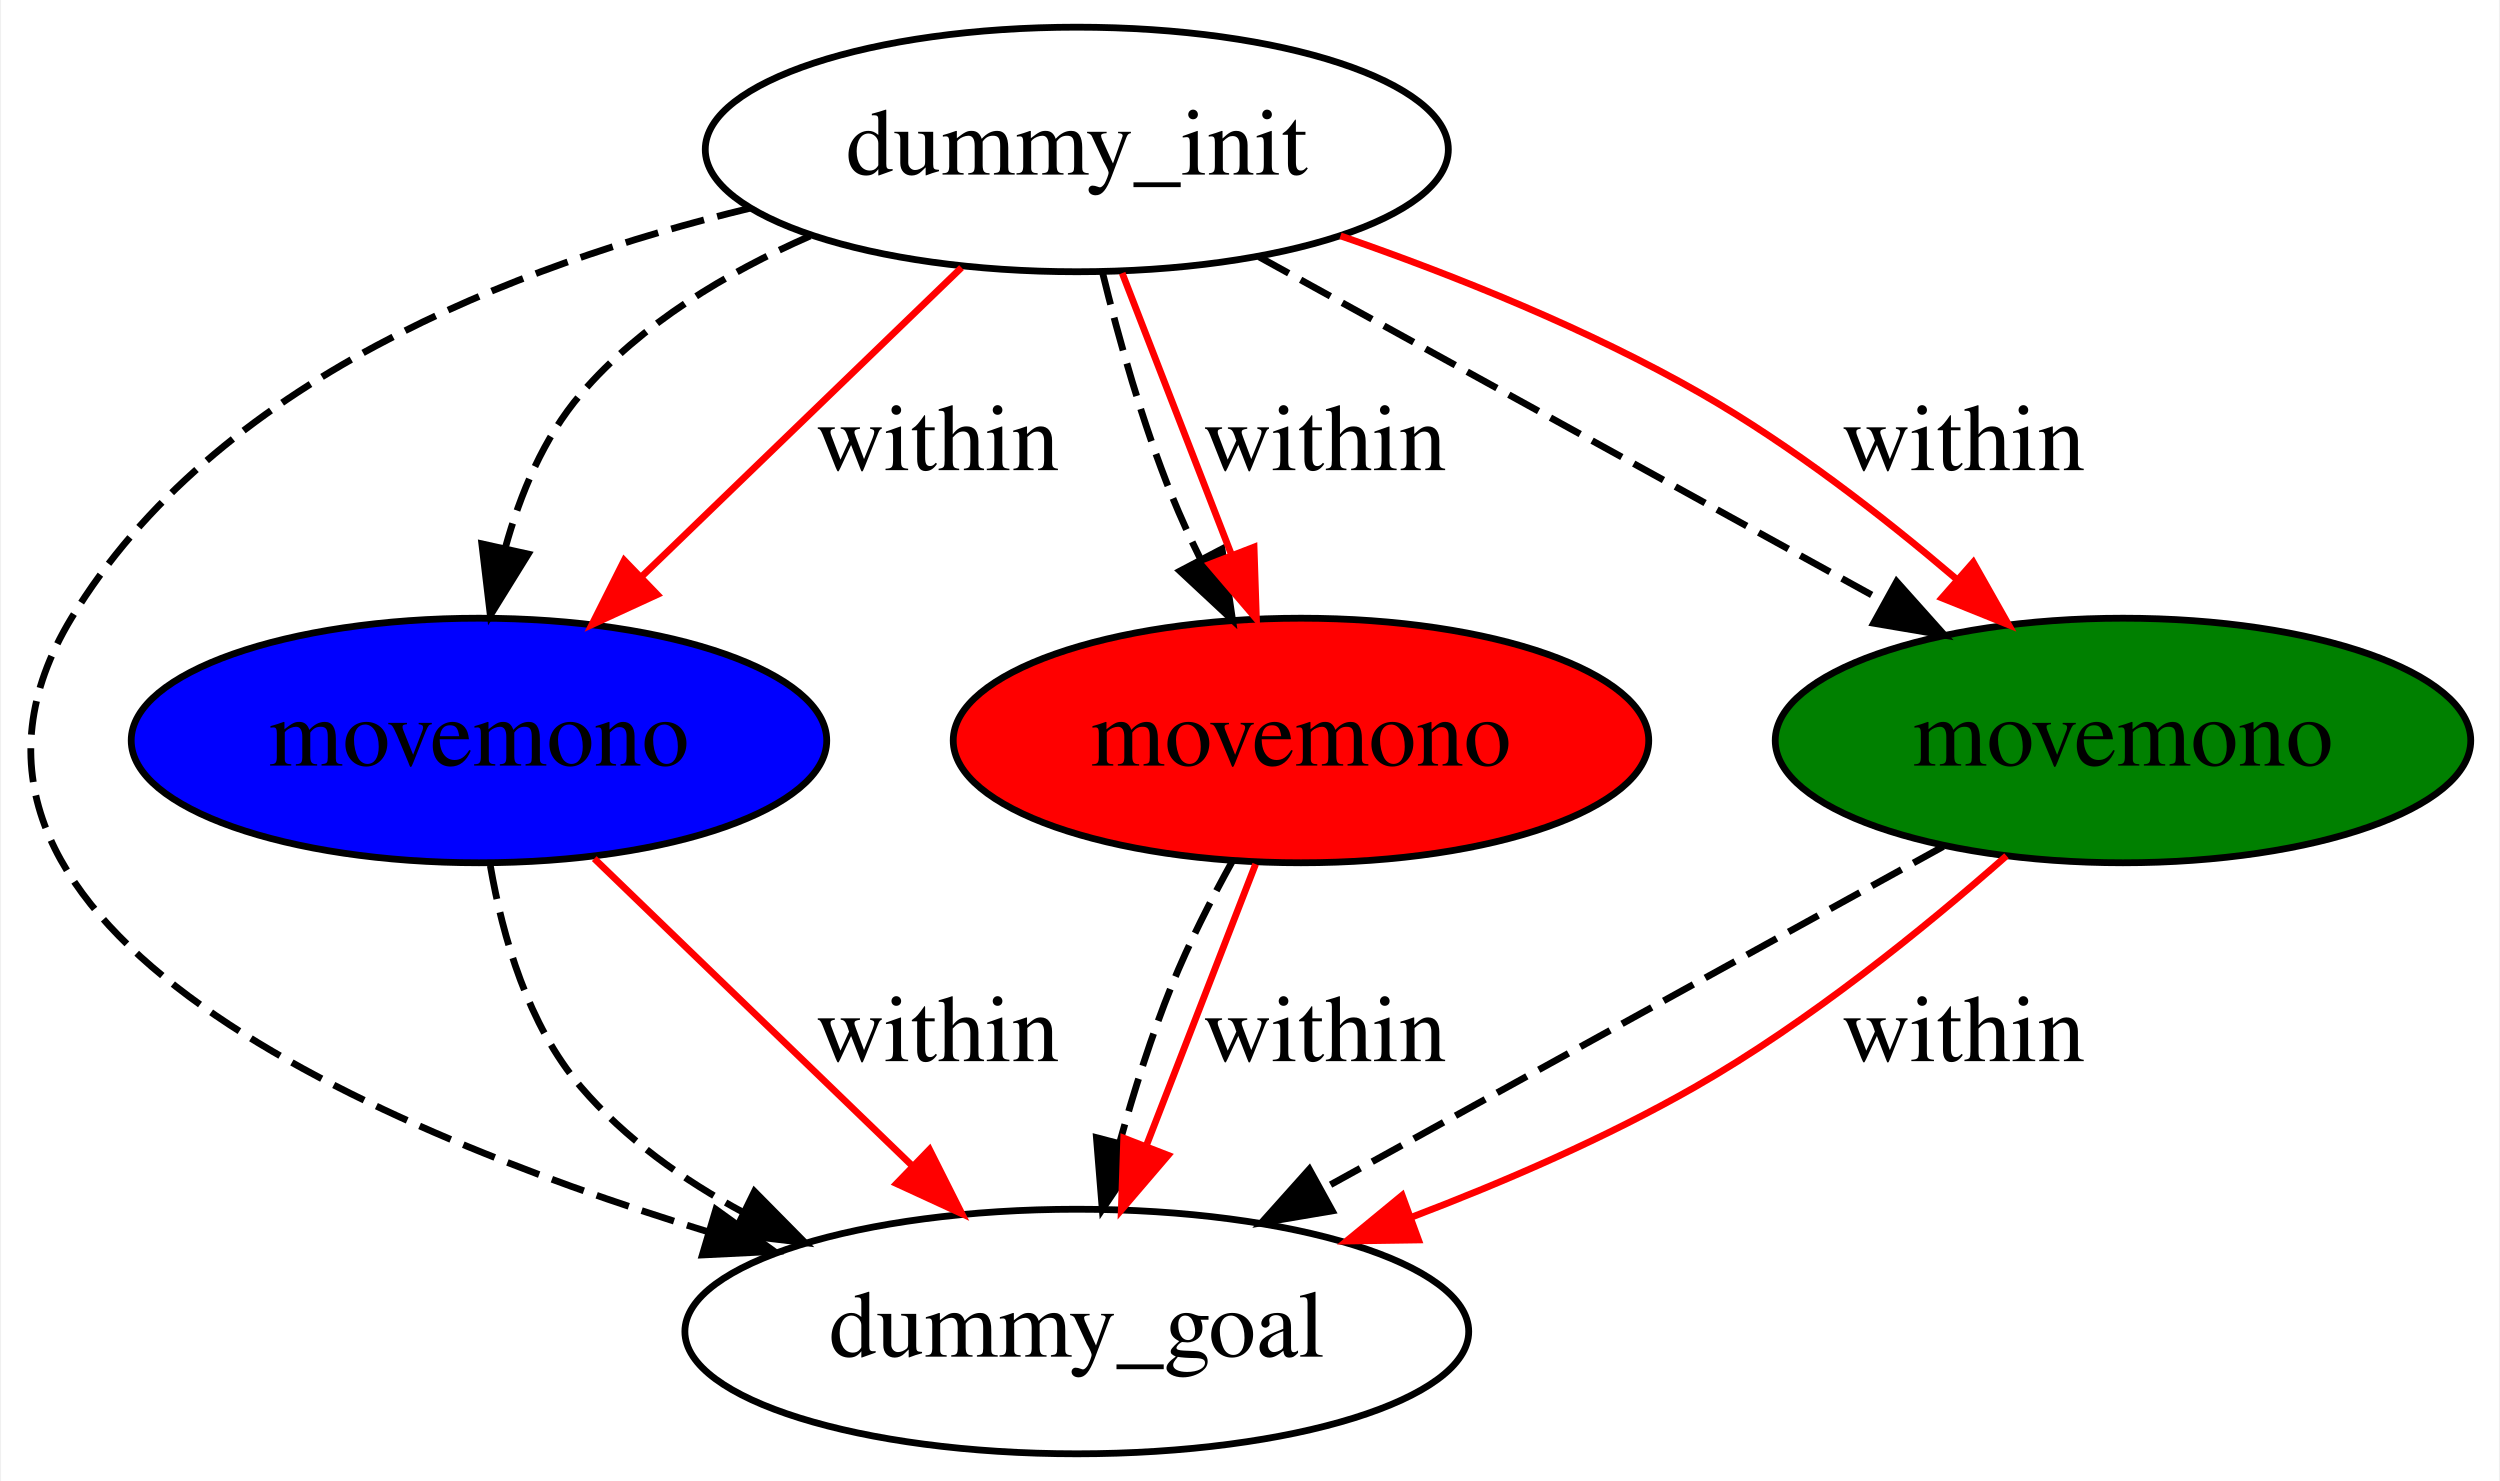
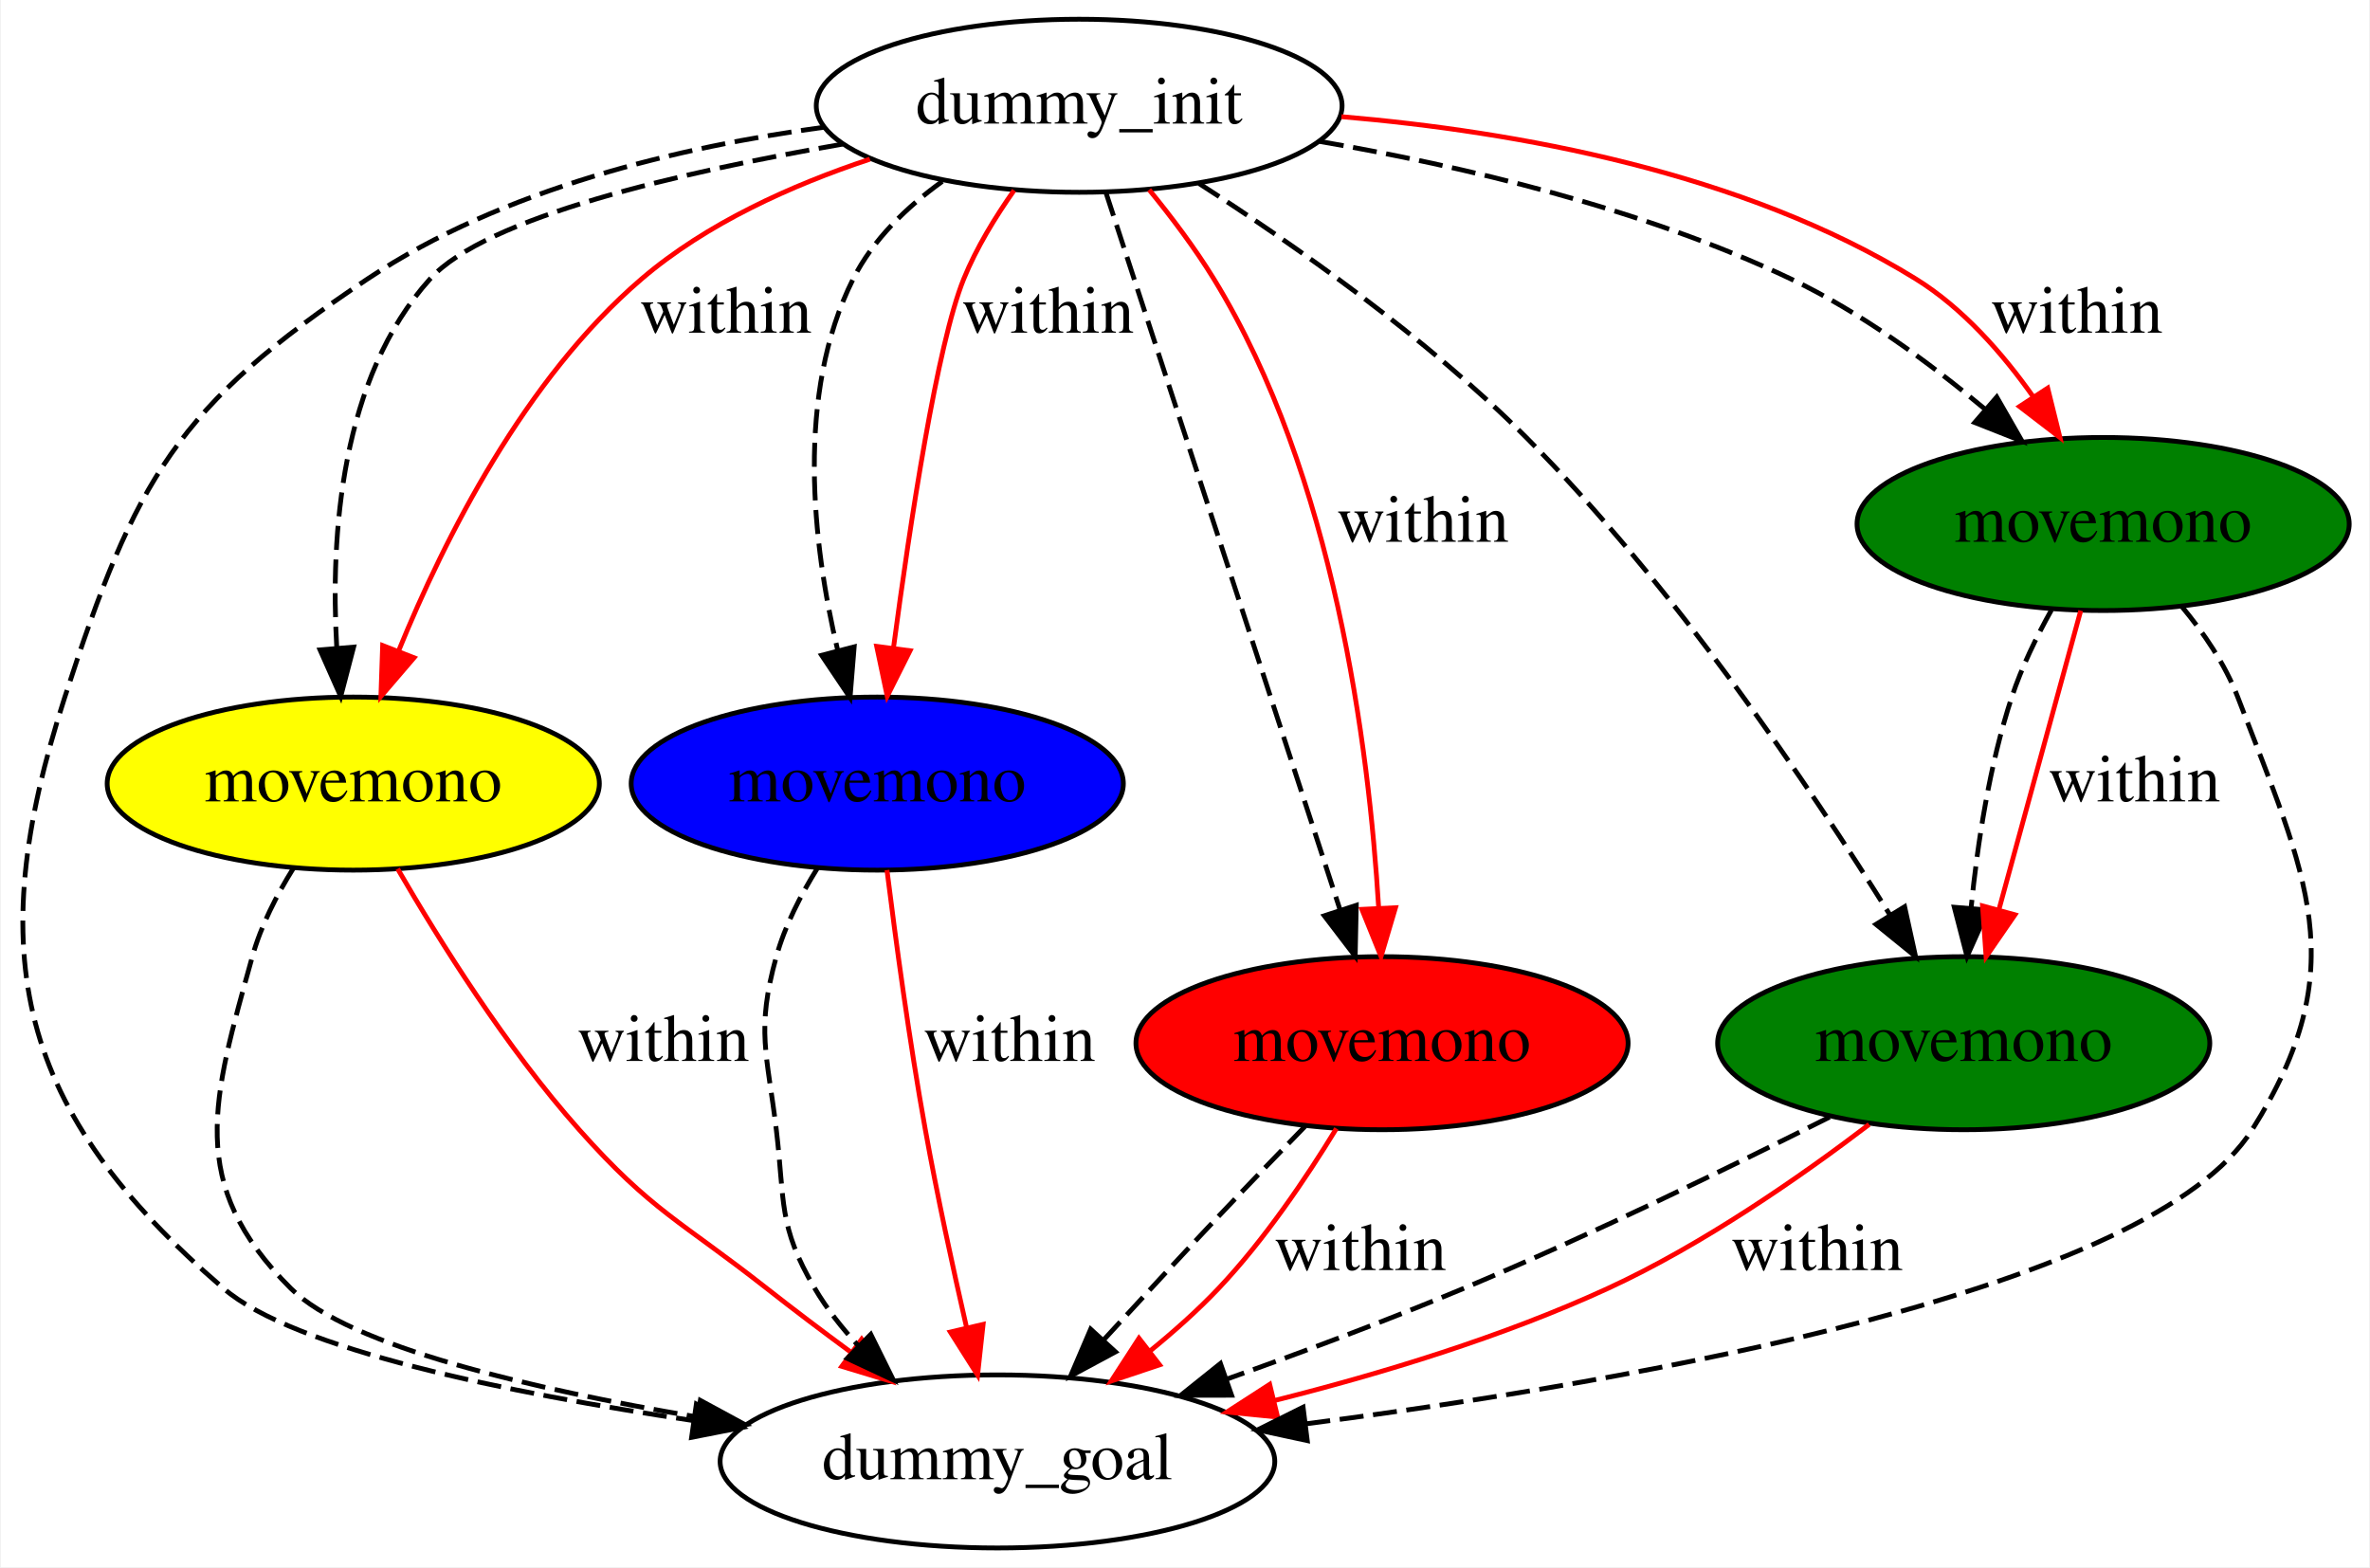
- <svg xmlns="http://www.w3.org/2000/svg" width="368pt" height="218pt" viewBox="0.00 0.00 367.69 218.00">
-   <g id="graph0" class="graph" transform="scale(1 1) rotate(0) translate(4 214)">
-     <polygon fill="white" stroke="transparent" points="-4,4 -4,-214 363.69,-214 363.69,4 -4,4" />
+ <svg xmlns="http://www.w3.org/2000/svg" width="493pt" height="326pt" viewBox="0.00 0.00 492.65 326.00">
+   <g id="graph0" class="graph" transform="scale(1 1) rotate(0) translate(4 322)">
+     <polygon fill="white" stroke="transparent" points="-4,4 -4,-322 488.65,-322 488.65,4 -4,4" />
    <g id="node1" class="node">
-       <ellipse fill="white" stroke="black" cx="154.35" cy="-192" rx="54.69" ry="18" />
-       <text text-anchor="middle" x="154.35" y="-188.3" font-family="Times,serif" font-size="14.00">dummy_init</text>
+       <ellipse fill="white" stroke="black" cx="220.31" cy="-300" rx="54.69" ry="18" />
+       <text text-anchor="middle" x="220.31" y="-296.3" font-family="Times,serif" font-size="14.00">dummy_init</text>
    </g>
    <g id="node2" class="node">
-       <ellipse fill="white" stroke="black" cx="154.35" cy="-18" rx="57.69" ry="18" />
-       <text text-anchor="middle" x="154.35" y="-14.3" font-family="Times,serif" font-size="14.00">dummy_goal</text>
+       <ellipse fill="white" stroke="black" cx="203.31" cy="-18" rx="57.69" ry="18" />
+       <text text-anchor="middle" x="203.31" y="-14.3" font-family="Times,serif" font-size="14.00">dummy_goal</text>
+     </g>
+     <g id="edge2" class="edge">
+       <path fill="none" stroke="black" stroke-dasharray="5,2" d="M167.4,-295.56C137.43,-291.5 100.43,-282.75 72.31,-264 32.59,-237.51 24.03,-222.42 9.31,-177 -8.14,-123.16 -0.57,-90.94 42.31,-54 57.03,-41.32 101.47,-32.24 139.94,-26.51" />
+       <polygon fill="black" stroke="black" points="140.68,-29.94 150.08,-25.05 139.69,-23.01 140.68,-29.94" />
+     </g>
+     <g id="node3" class="node">
+       <ellipse fill="yellow" stroke="black" cx="69.31" cy="-159" rx="51.19" ry="18" />
+       <text text-anchor="middle" x="69.31" y="-155.3" font-family="Times,serif" font-size="14.00">movemono</text>
+     </g>
+     <g id="edge12" class="edge">
+       <path fill="none" stroke="black" stroke-dasharray="5,2" d="M171.05,-292.01C137.4,-286.19 96.88,-276.8 85.31,-264 66.7,-243.41 64.54,-210.62 65.87,-187.38" />
+       <polygon fill="black" stroke="black" points="69.38,-187.39 66.7,-177.13 62.4,-186.81 69.38,-187.39" />
+     </g>
+     <g id="edge17" class="edge">
+       <path fill="none" stroke="red" d="M176.78,-288.89C160.55,-283.51 142.82,-275.55 129.31,-264 105.02,-243.23 88.3,-210.04 78.8,-186.75" />
+       <polygon fill="red" stroke="red" points="81.95,-185.18 75.06,-177.14 75.42,-187.73 81.95,-185.18" />
+       <text text-anchor="middle" x="146.81" y="-252.8" font-family="Times,serif" font-size="14.00">within</text>
+     </g>
+     <g id="node4" class="node">
+       <ellipse fill="blue" stroke="black" cx="178.31" cy="-159" rx="51.19" ry="18" />
+       <text text-anchor="middle" x="178.31" y="-155.3" font-family="Times,serif" font-size="14.00">movemono</text>
+     </g>
+     <g id="edge11" class="edge">
+       <path fill="none" stroke="black" stroke-dasharray="5,2" d="M191.83,-284.26C184.45,-278.94 177.42,-272.18 173.31,-264 161.25,-239.98 164.88,-208.79 170.05,-186.85" />
+       <polygon fill="black" stroke="black" points="173.51,-187.45 172.65,-176.89 166.74,-185.69 173.51,-187.45" />
+     </g>
+     <g id="edge15" class="edge">
+       <path fill="none" stroke="red" d="M206.77,-282.4C202.85,-276.84 198.92,-270.42 196.31,-264 190.79,-250.42 185.14,-213.21 181.68,-187.2" />
+       <polygon fill="red" stroke="red" points="185.13,-186.64 180.38,-177.17 178.19,-187.54 185.13,-186.64" />
+       <text text-anchor="middle" x="213.81" y="-252.8" font-family="Times,serif" font-size="14.00">within</text>
+     </g>
+     <g id="node5" class="node">
+       <ellipse fill="red" stroke="black" cx="283.31" cy="-105" rx="51.19" ry="18" />
+       <text text-anchor="middle" x="283.31" y="-101.3" font-family="Times,serif" font-size="14.00">movemono</text>
+     </g>
+     <g id="edge10" class="edge">
+       <path fill="none" stroke="black" stroke-dasharray="5,2" d="M225.9,-281.87C236.9,-248.18 261.42,-173.07 274.57,-132.77" />
+       <polygon fill="black" stroke="black" points="277.95,-133.68 277.73,-123.09 271.3,-131.51 277.95,-133.68" />
+     </g>
+     <g id="edge14" class="edge">
+       <path fill="none" stroke="red" d="M234.87,-282.53C239.49,-276.88 244.4,-270.37 248.31,-264 273.4,-223.13 280.59,-166.51 282.6,-133.32" />
+       <polygon fill="red" stroke="red" points="286.11,-133.18 283.1,-123.02 279.12,-132.84 286.11,-133.18" />
+       <text text-anchor="middle" x="291.81" y="-209.3" font-family="Times,serif" font-size="14.00">within</text>
+     </g>
+     <g id="node6" class="node">
+       <ellipse fill="green" stroke="black" cx="404.31" cy="-105" rx="51.19" ry="18" />
+       <text text-anchor="middle" x="404.31" y="-101.3" font-family="Times,serif" font-size="14.00">movemono</text>
+     </g>
+     <g id="edge5" class="edge">
+       <path fill="none" stroke="black" stroke-dasharray="5,2" d="M245.24,-283.83C264.96,-271.14 292.54,-251.81 313.31,-231 344.01,-200.24 372.28,-158.39 388.91,-131.78" />
+       <polygon fill="black" stroke="black" points="392.02,-133.39 394.29,-123.04 386.06,-129.72 392.02,-133.39" />
+     </g>
+     <g id="node7" class="node">
+       <ellipse fill="green" stroke="black" cx="433.31" cy="-213" rx="51.19" ry="18" />
+       <text text-anchor="middle" x="433.31" y="-209.3" font-family="Times,serif" font-size="14.00">movemono</text>
+     </g>
+     <g id="edge1" class="edge">
+       <path fill="none" stroke="black" stroke-dasharray="5,2" d="M270.39,-292.57C299.92,-287.47 337.43,-278.69 368.31,-264 382.79,-257.11 397.12,-246.6 408.62,-236.99" />
+       <polygon fill="black" stroke="black" points="411.18,-239.41 416.45,-230.22 406.6,-234.11 411.18,-239.41" />
+     </g>
+     <g id="edge19" class="edge">
+       <path fill="none" stroke="red" d="M274.87,-297.73C311.09,-294.65 358.4,-286.19 394.31,-264 404.1,-257.95 412.4,-248.5 418.8,-239.43" />
+       <polygon fill="red" stroke="red" points="421.78,-241.27 424.33,-230.99 415.92,-237.44 421.78,-241.27" />
+       <text text-anchor="middle" x="427.81" y="-252.8" font-family="Times,serif" font-size="14.00">within</text>
+     </g>
+     <g id="edge7" class="edge">
+       <path fill="none" stroke="black" stroke-dasharray="5,2" d="M56.86,-141.4C53.39,-135.84 50.09,-129.42 48.31,-123 40.07,-93.25 34.43,-75.79 56.31,-54 68.45,-41.91 106.46,-33.05 140.79,-27.26" />
+       <polygon fill="black" stroke="black" points="141.51,-30.69 150.82,-25.64 140.39,-23.78 141.51,-30.69" />
+     </g>
+     <g id="edge20" class="edge">
+       <path fill="none" stroke="red" d="M78.54,-141.27C87.25,-126.25 101.18,-104.01 116.31,-87 131.39,-70.03 137.46,-68.03 155.31,-54 160.87,-49.63 166.89,-45.09 172.73,-40.79" />
+       <polygon fill="red" stroke="red" points="175.06,-43.42 181.08,-34.7 170.93,-37.77 175.06,-43.42" />
+       <text text-anchor="middle" x="133.81" y="-101.3" font-family="Times,serif" font-size="14.00">within</text>
+     </g>
+     <g id="edge8" class="edge">
+       <path fill="none" stroke="black" stroke-dasharray="5,2" d="M165.86,-141.4C162.39,-135.84 159.09,-129.42 157.31,-123 153.04,-107.58 155.41,-102.89 157.31,-87 159.1,-72.02 157.65,-67 165.31,-54 167.79,-49.78 170.95,-45.76 174.38,-42.06" />
+       <polygon fill="black" stroke="black" points="176.96,-44.43 181.66,-34.93 172.06,-39.43 176.96,-44.43" />
+     </g>
+     <g id="edge18" class="edge">
+       <path fill="none" stroke="red" d="M180.33,-141.01C182.13,-126.59 184.99,-105.38 188.31,-87 190.77,-73.34 194.05,-58.25 196.91,-45.76" />
+       <polygon fill="red" stroke="red" points="200.33,-46.51 199.18,-35.97 193.51,-44.92 200.33,-46.51" />
+       <text text-anchor="middle" x="205.81" y="-101.3" font-family="Times,serif" font-size="14.00">within</text>
    </g>
    <g id="edge4" class="edge">
-       <path fill="none" stroke="black" stroke-dasharray="5,2" d="M106.26,-183.35C71.62,-175 27.43,-157.84 6.35,-123 -20.28,-78.99 47.76,-48.72 100.23,-32.63" />
-       <polygon fill="black" stroke="black" points="101.22,-35.98 109.82,-29.79 99.23,-29.27 101.22,-35.98" />
+       <path fill="none" stroke="black" stroke-dasharray="5,2" d="M267.3,-87.71C261.59,-81.84 255.13,-75.16 249.31,-69 241.45,-60.69 232.94,-51.49 225.4,-43.28" />
+       <polygon fill="black" stroke="black" points="227.86,-40.79 218.53,-35.77 222.7,-45.51 227.86,-40.79" />
    </g>
-     <g id="node3" class="node">
-       <ellipse fill="blue" stroke="black" cx="66.35" cy="-105" rx="51.19" ry="18" />
-       <text text-anchor="middle" x="66.35" y="-101.3" font-family="Times,serif" font-size="14.00">movemono</text>
-     </g>
-     <g id="edge7" class="edge">
-       <path fill="none" stroke="black" stroke-dasharray="5,2" d="M115.1,-179.26C102.84,-173.89 90.21,-166.36 81.35,-156 75.88,-149.61 72.41,-141.28 70.2,-133.26" />
-       <polygon fill="black" stroke="black" points="73.6,-132.44 68.02,-123.43 66.77,-133.95 73.6,-132.44" />
-     </g>
-     <g id="edge8" class="edge">
-       <path fill="none" stroke="red" d="M137.38,-174.61C124.03,-161.71 105.25,-143.57 90.35,-129.18" />
-       <polygon fill="red" stroke="red" points="92.59,-126.48 82.97,-122.05 87.73,-131.52 92.59,-126.48" />
-       <text text-anchor="middle" x="133.85" y="-144.8" font-family="Times,serif" font-size="14.00">within</text>
-     </g>
-     <g id="node4" class="node">
-       <ellipse fill="red" stroke="black" cx="187.35" cy="-105" rx="51.19" ry="18" />
-       <text text-anchor="middle" x="187.35" y="-101.3" font-family="Times,serif" font-size="14.00">movemono</text>
-     </g>
-     <g id="edge2" class="edge">
-       <path fill="none" stroke="black" stroke-dasharray="5,2" d="M158.1,-174.02C160.51,-164.19 164.01,-151.69 168.35,-141 169.6,-137.92 171.04,-134.77 172.57,-131.68" />
-       <polygon fill="black" stroke="black" points="175.73,-133.2 177.28,-122.72 169.53,-129.94 175.73,-133.2" />
+     <g id="edge21" class="edge">
+       <path fill="none" stroke="red" d="M273.82,-87.25C267.58,-77.03 258.84,-64.06 249.31,-54 244.96,-49.41 239.96,-44.96 234.91,-40.86" />
+       <polygon fill="red" stroke="red" points="237.04,-38.09 226.99,-34.73 232.75,-43.62 237.04,-38.09" />
+       <text text-anchor="middle" x="278.81" y="-57.8" font-family="Times,serif" font-size="14.00">within</text>
    </g>
    <g id="edge9" class="edge">
-       <path fill="none" stroke="red" d="M161.03,-173.8C165.62,-161.97 171.81,-146.03 177.03,-132.58" />
-       <polygon fill="red" stroke="red" points="180.44,-133.47 180.79,-122.89 173.91,-130.94 180.44,-133.47" />
-       <text text-anchor="middle" x="190.85" y="-144.8" font-family="Times,serif" font-size="14.00">within</text>
+       <path fill="none" stroke="black" stroke-dasharray="5,2" d="M376.41,-89.63C355.67,-79.19 326.54,-65.01 300.31,-54 284.45,-47.35 266.83,-40.76 251.01,-35.12" />
+       <polygon fill="black" stroke="black" points="252.02,-31.77 241.43,-31.75 249.7,-38.37 252.02,-31.77" />
    </g>
-     <g id="node5" class="node">
-       <ellipse fill="green" stroke="black" cx="308.35" cy="-105" rx="51.19" ry="18" />
-       <text text-anchor="middle" x="308.35" y="-101.3" font-family="Times,serif" font-size="14.00">movemono</text>
+     <g id="edge16" class="edge">
+       <path fill="none" stroke="red" d="M384.64,-88.1C370.31,-77.18 350.03,-63.08 330.31,-54 308.51,-43.96 283.25,-36.27 261.02,-30.69" />
+       <polygon fill="red" stroke="red" points="261.59,-27.23 251.04,-28.28 259.94,-34.03 261.59,-27.23" />
+       <text text-anchor="middle" x="373.81" y="-57.8" font-family="Times,serif" font-size="14.00">within</text>
    </g>
    <g id="edge3" class="edge">
-       <path fill="none" stroke="black" stroke-dasharray="5,2" d="M181.17,-176.19C206.65,-162.13 245.09,-140.91 273.05,-125.49" />
-       <polygon fill="black" stroke="black" points="275.03,-128.39 282.09,-120.49 271.64,-122.26 275.03,-128.39" />
+       <path fill="none" stroke="black" stroke-dasharray="5,2" d="M449.62,-195.9C454.23,-190.37 458.7,-183.83 461.31,-177 475.6,-139.62 485.65,-120.86 464.31,-87 443.37,-53.77 337.8,-34.89 267.51,-25.83" />
+       <polygon fill="black" stroke="black" points="267.76,-22.33 257.41,-24.56 266.89,-29.28 267.76,-22.33" />
+     </g>
+     <g id="edge6" class="edge">
+       <path fill="none" stroke="black" stroke-dasharray="5,2" d="M422.56,-195.11C419.45,-189.53 416.34,-183.17 414.31,-177 409.66,-162.91 407.18,-146.56 405.84,-133.1" />
+       <polygon fill="black" stroke="black" points="409.32,-132.7 405,-123.03 402.35,-133.28 409.32,-132.7" />
    </g>
    <g id="edge13" class="edge">
-       <path fill="none" stroke="red" d="M193.17,-179.28C210.07,-173.42 229.75,-165.53 246.35,-156 259.54,-148.43 272.84,-138.14 283.72,-128.86" />
-       <polygon fill="red" stroke="red" points="286.31,-131.24 291.52,-122.02 281.69,-125.98 286.31,-131.24" />
-       <text text-anchor="middle" x="284.85" y="-144.8" font-family="Times,serif" font-size="14.00">within</text>
-     </g>
-     <g id="edge1" class="edge">
-       <path fill="none" stroke="black" stroke-dasharray="5,2" d="M68.02,-86.57C69.83,-76.1 73.57,-63.09 81.35,-54 87.86,-46.39 96.4,-40.3 105.34,-35.49" />
-       <polygon fill="black" stroke="black" points="106.9,-38.62 114.35,-31.08 103.82,-32.33 106.9,-38.62" />
-     </g>
-     <g id="edge10" class="edge">
-       <path fill="none" stroke="red" d="M83.32,-87.61C96.59,-74.79 115.21,-56.8 130.06,-42.46" />
-       <polygon fill="red" stroke="red" points="132.67,-44.8 137.43,-35.34 127.81,-39.77 132.67,-44.8" />
-       <text text-anchor="middle" x="133.85" y="-57.8" font-family="Times,serif" font-size="14.00">within</text>
-     </g>
-     <g id="edge5" class="edge">
-       <path fill="none" stroke="black" stroke-dasharray="5,2" d="M177.28,-87.28C174.14,-81.61 170.84,-75.15 168.35,-69 165.37,-61.65 162.78,-53.44 160.67,-45.84" />
-       <polygon fill="black" stroke="black" points="164.01,-44.77 158.1,-35.98 157.24,-46.54 164.01,-44.77" />
-     </g>
-     <g id="edge11" class="edge">
-       <path fill="none" stroke="red" d="M180.67,-86.8C176.08,-74.97 169.89,-59.03 164.67,-45.58" />
-       <polygon fill="red" stroke="red" points="167.79,-43.94 160.9,-35.89 161.26,-46.47 167.79,-43.94" />
-       <text text-anchor="middle" x="190.85" y="-57.8" font-family="Times,serif" font-size="14.00">within</text>
-     </g>
-     <g id="edge6" class="edge">
-       <path fill="none" stroke="black" stroke-dasharray="5,2" d="M281.88,-89.39C256.69,-75.49 218.59,-54.45 190.59,-39" />
-       <polygon fill="black" stroke="black" points="191.96,-35.76 181.51,-33.99 188.58,-41.89 191.96,-35.76" />
-     </g>
-     <g id="edge12" class="edge">
-       <path fill="none" stroke="red" d="M291.2,-88.02C279.08,-77.34 262.08,-63.56 245.35,-54 232.33,-46.56 217.43,-40.08 203.51,-34.79" />
-       <polygon fill="red" stroke="red" points="204.65,-31.48 194.06,-31.32 202.24,-38.05 204.65,-31.48" />
-       <text text-anchor="middle" x="284.85" y="-57.8" font-family="Times,serif" font-size="14.00">within</text>
+       <path fill="none" stroke="red" d="M428.65,-194.97C424.06,-178.2 416.99,-152.34 411.64,-132.81" />
+       <polygon fill="red" stroke="red" points="414.97,-131.71 408.96,-122.99 408.22,-133.56 414.97,-131.71" />
+       <text text-anchor="middle" x="439.81" y="-155.3" font-family="Times,serif" font-size="14.00">within</text>
    </g>
  </g>
</svg>
